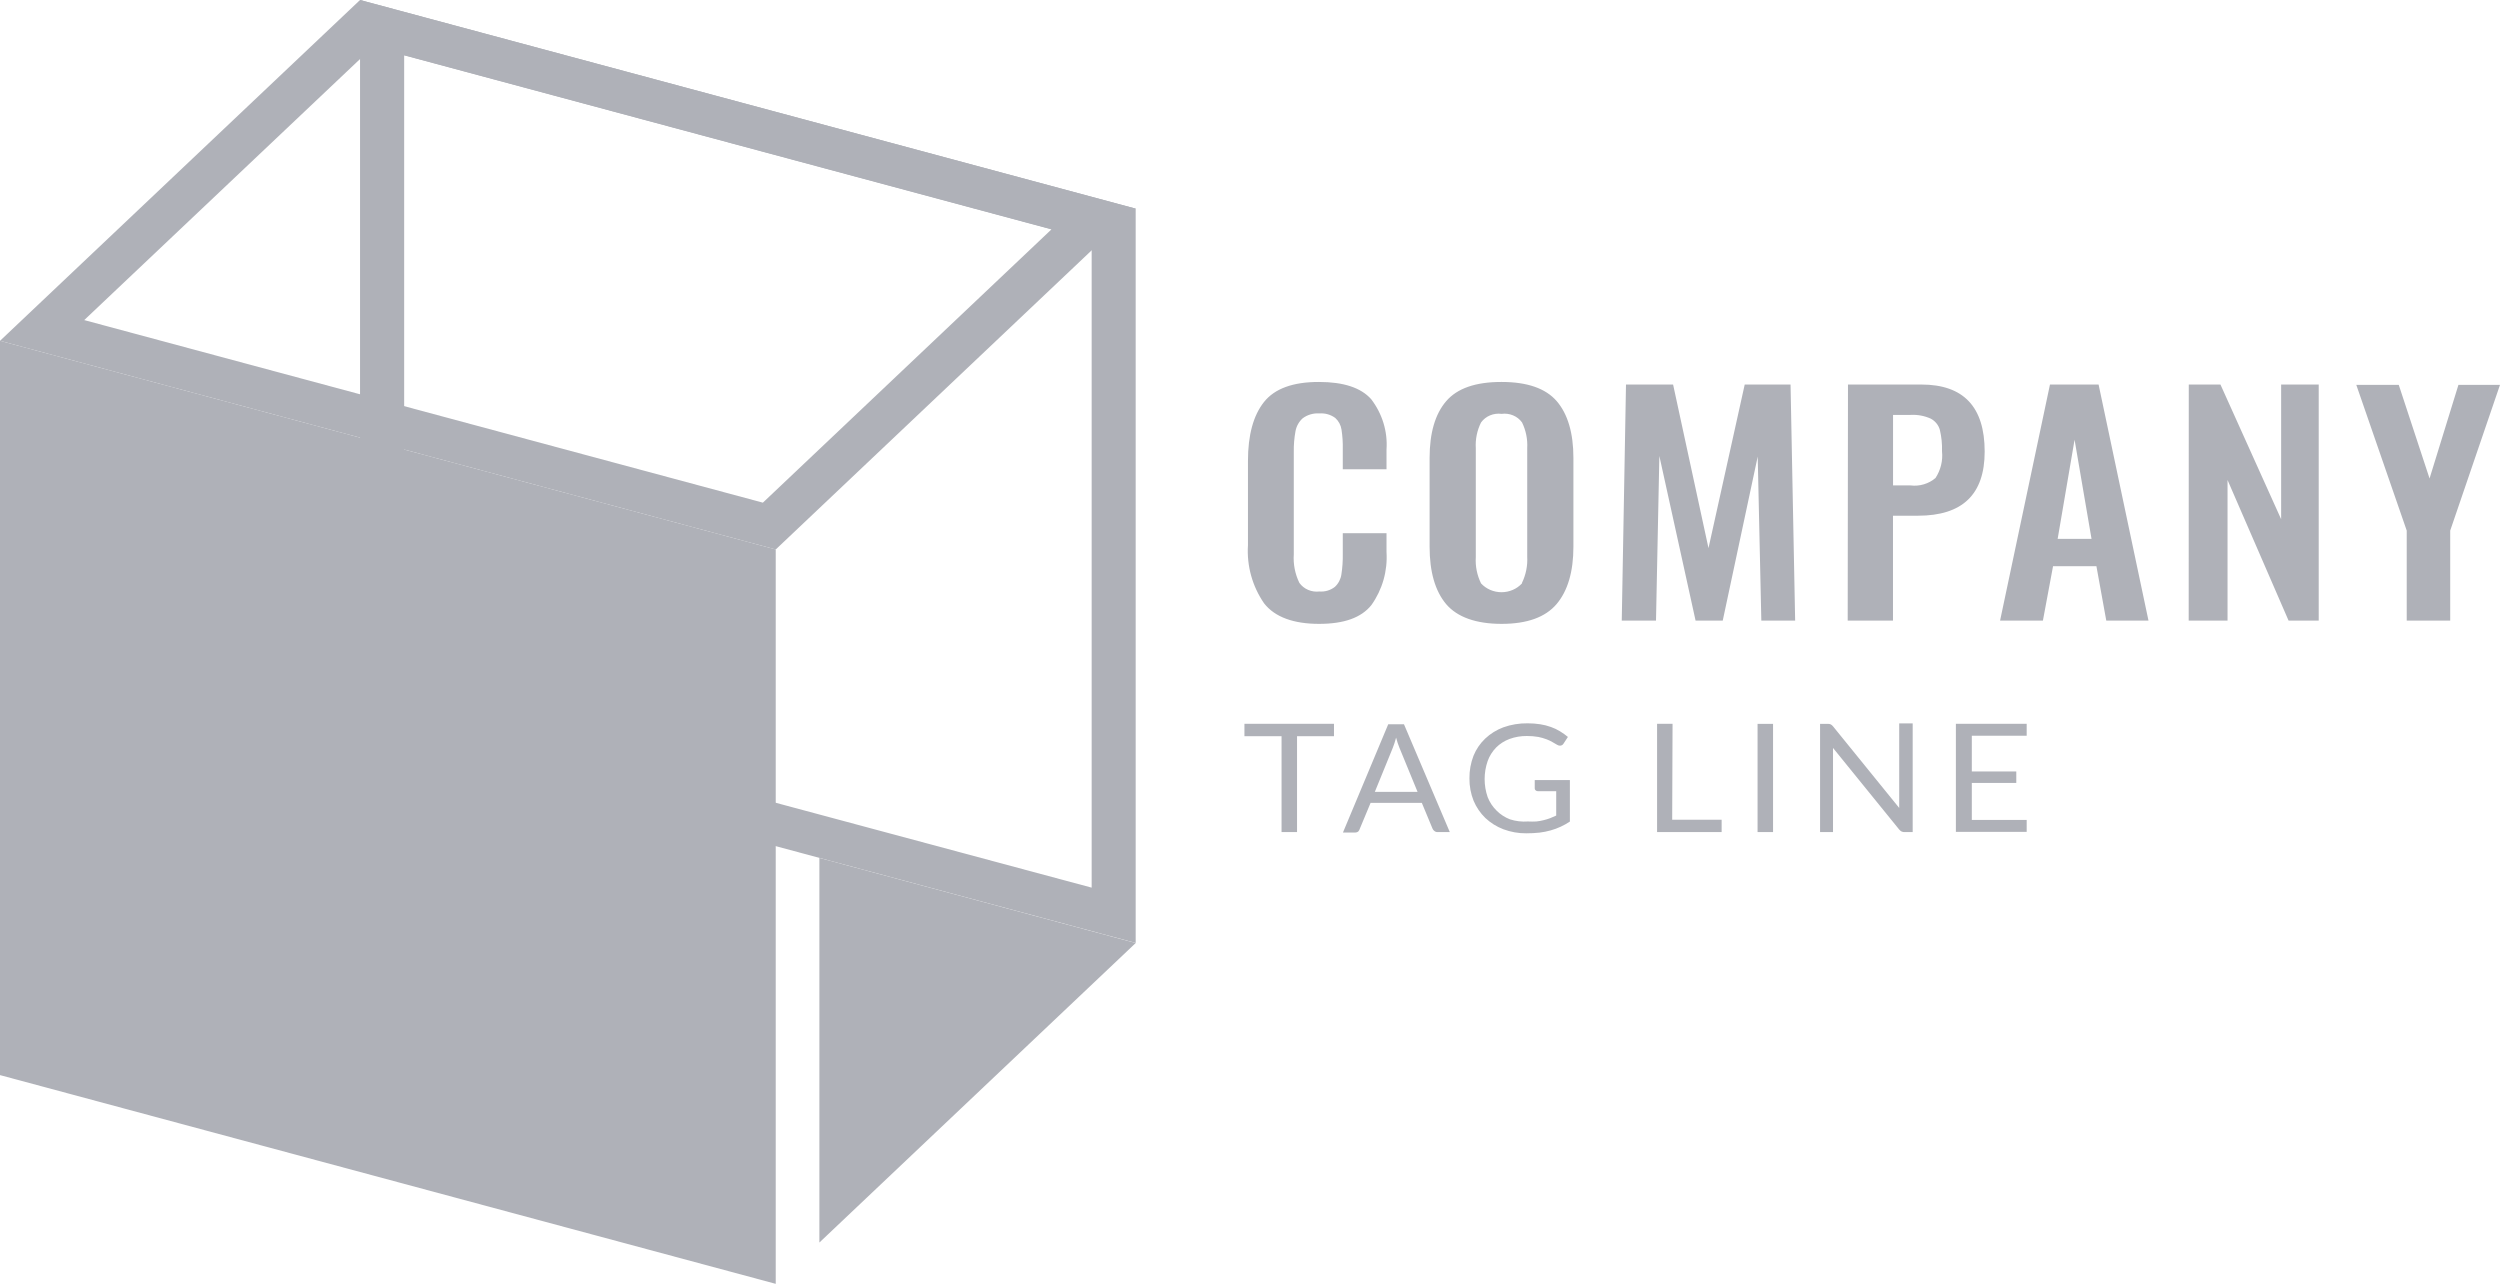
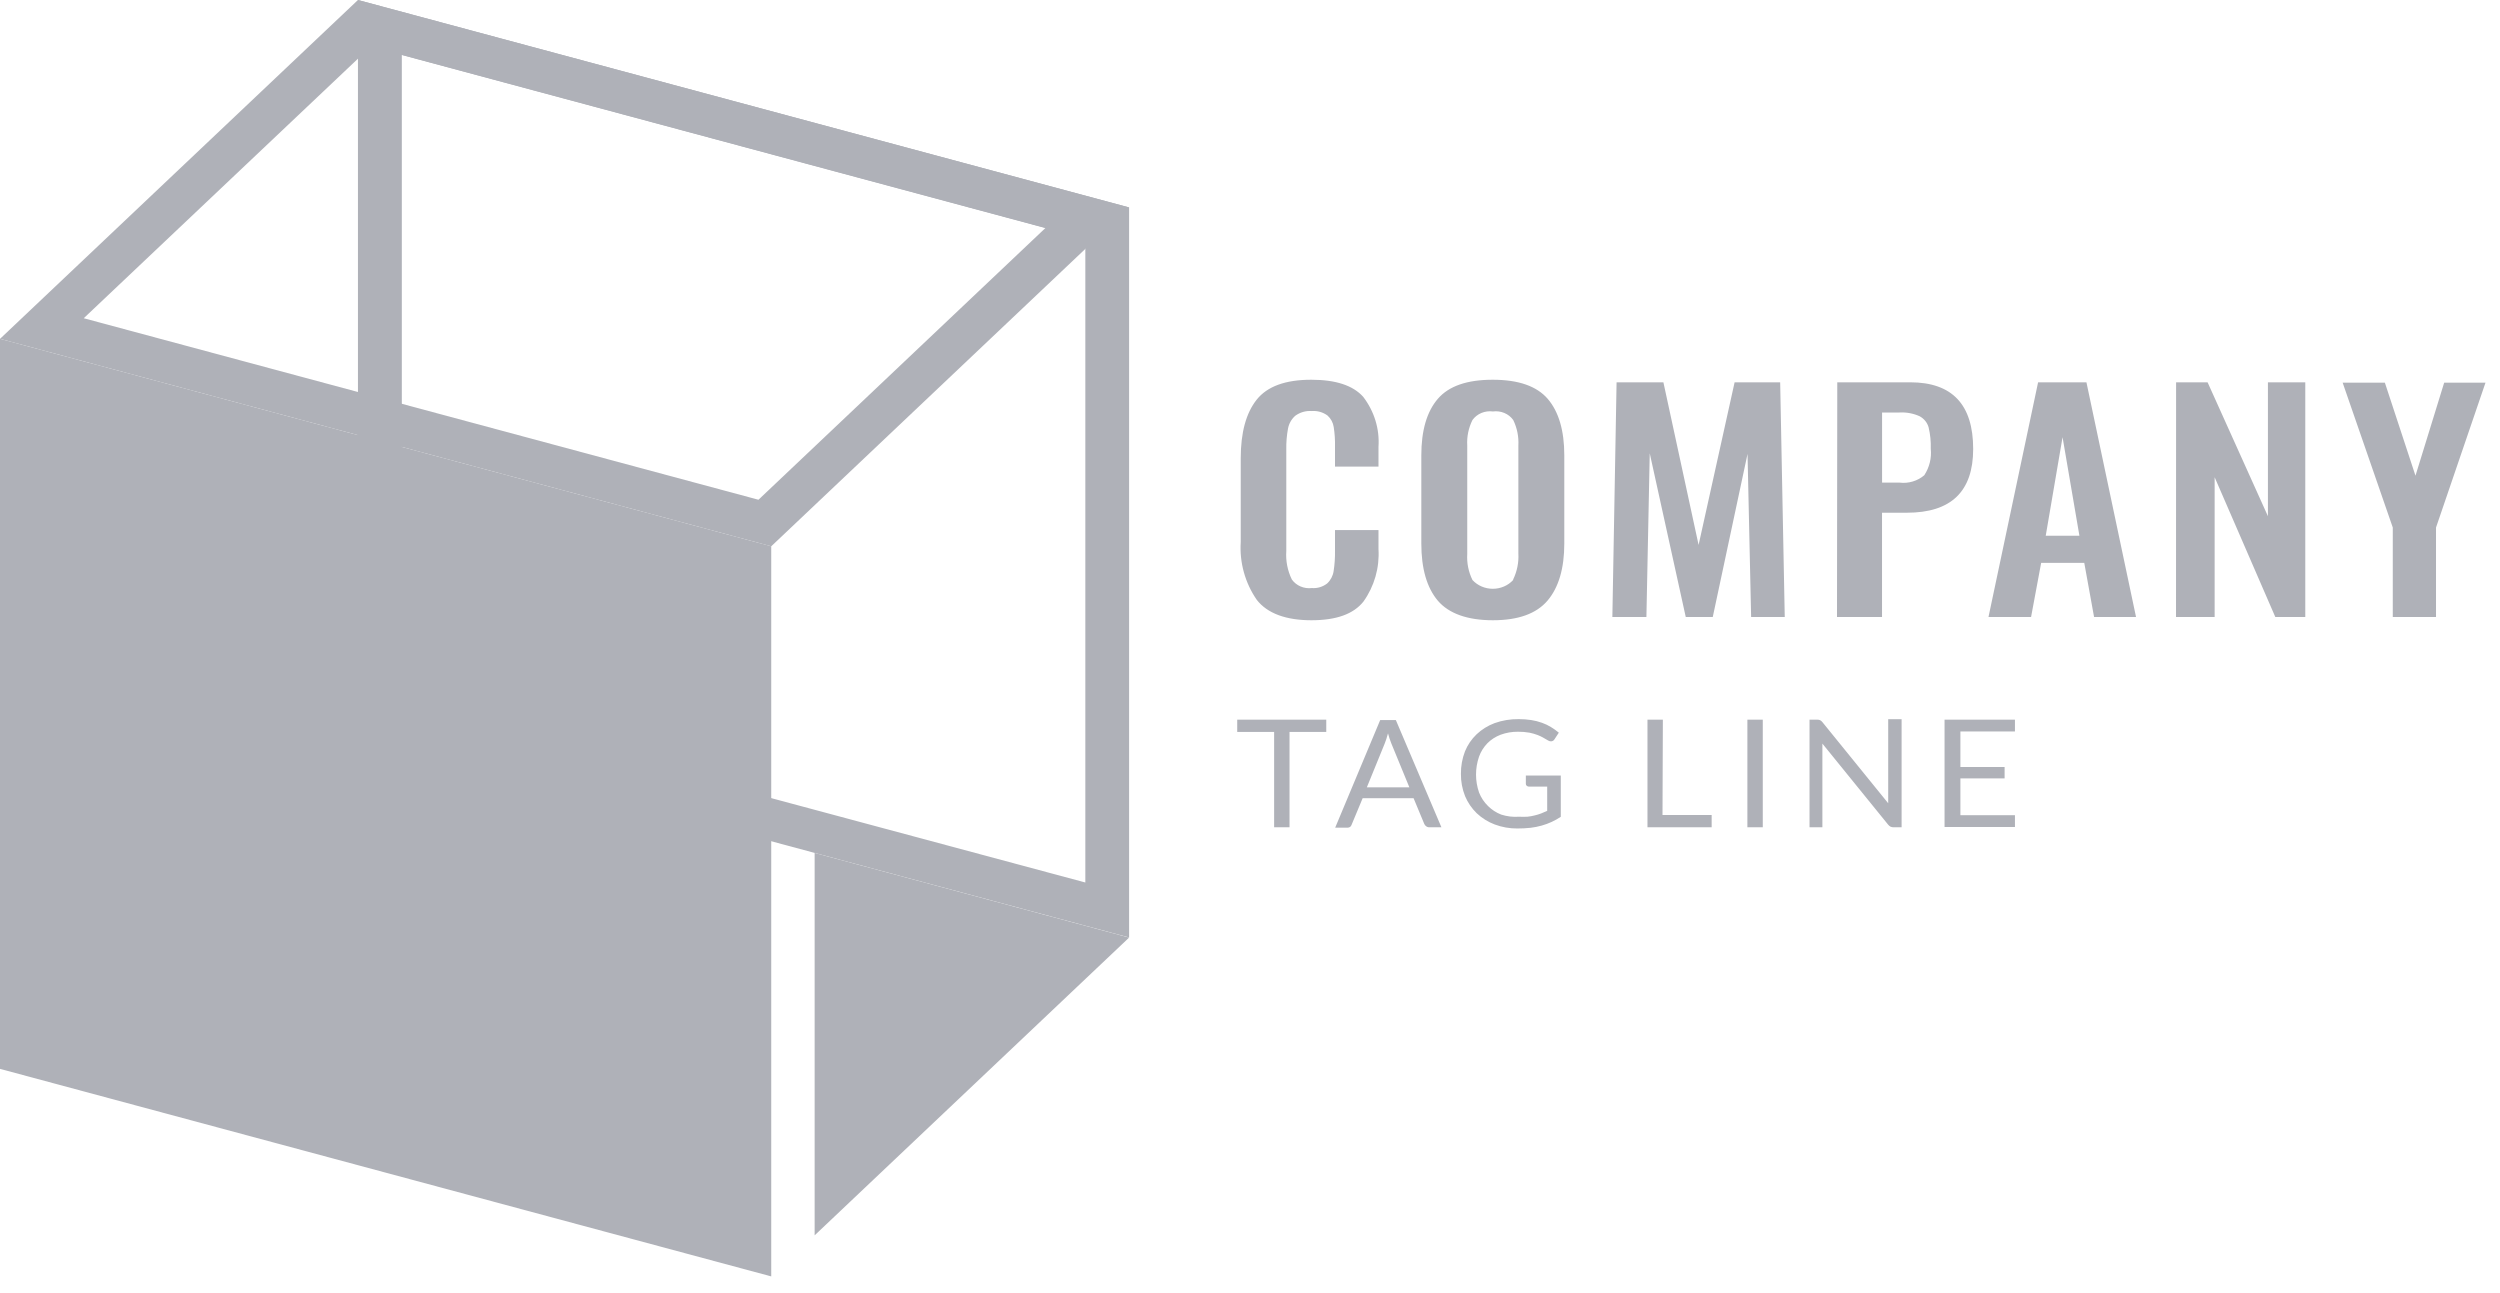
- <svg xmlns="http://www.w3.org/2000/svg">
-   <path d="M44.74 21.353a3.258 3.258 0 01-.57-2.057v-2.982c0-.915.19-1.61.567-2.085.378-.475 1.028-.712 1.949-.71.865 0 1.48.202 1.843.607.396.516.589 1.147.545 1.784v.7h-1.548v-.71a3.961 3.961 0 00-.045-.694.689.689 0 00-.221-.413.836.836 0 00-.561-.16.886.886 0 00-.59.17.81.81 0 00-.256.455c-.045.243-.065.49-.061.737v3.62a2 2 0 00.198 1.016.735.735 0 00.31.247.78.78 0 00.399.057.788.788 0 00.548-.164.747.747 0 00.23-.44c.037-.24.053-.483.049-.725v-.735h1.548v.67a2.914 2.914 0 01-.536 1.876c-.355.443-.961.664-1.852.664-.891 0-1.564-.236-1.946-.728zm6.446.031c-.391-.465-.587-1.141-.587-2.036V16.21c0-.886.196-1.556.587-2.011.39-.455 1.044-.682 1.961-.68.91 0 1.56.227 1.952.68.39.455.59 1.125.59 2.011v3.138c0 .886-.2 1.565-.596 2.033-.398.467-1.045.7-1.946.7-.9 0-1.567-.236-1.961-.697zm2.682-.753c.14-.29.204-.61.186-.928v-3.841a1.843 1.843 0 00-.183-.91.738.738 0 00-.316-.25.785.785 0 00-.408-.054.794.794 0 00-.41.054.749.749 0 00-.317.25 1.795 1.795 0 00-.186.91v3.859c-.02.32.044.638.186.928a.96.96 0 00.326.23 1.009 1.009 0 00.796 0 .96.96 0 00.326-.23v-.018zm3.682-7.021h1.667l1.253 5.79 1.282-5.79h1.622l.163 8.356H62.34l-.128-5.807-1.238 5.807h-.961l-1.282-5.828-.119 5.828H57.4l.15-8.355zm7.856 0h2.596c1.495 0 2.243.791 2.243 2.373 0 1.515-.787 2.271-2.362 2.27H67v3.713h-1.603l.01-8.355zm2.218 3.571c.158.02.319.006.47-.04.153-.045.293-.122.411-.223.184-.283.265-.614.23-.944a2.854 2.854 0 00-.076-.758.63.63 0 00-.118-.23.67.67 0 00-.203-.168 1.528 1.528 0 00-.714-.133h-.622v2.496h.622zm4.932-3.571h1.721l1.766 8.356h-1.494l-.349-1.927h-1.535l-.359 1.927H70.79l1.766-8.355zm1.471 5.462l-.6-3.508-.599 3.508h1.2zm3.443-5.462h1.12l2.148 4.767V13.61h1.33v8.355h-1.067l-2.16-4.976v4.976h-1.375l.003-8.355zm7.713 5.17l-1.785-5.158h1.503l1.09 3.313 1.022-3.313h1.471l-1.762 5.158v3.186h-1.539V18.78zm-37.968 6.839v.437h-1.308v3.395h-.548v-3.395h-1.314v-.437h3.17zm4.099 3.832h-.423a.176.176 0 01-.119-.036.196.196 0 01-.07-.088l-.378-.91H48.51l-.379.91a.257.257 0 01-.057.103.183.183 0 01-.119.036h-.423l1.603-3.832h.557l1.622 3.817zm-2.654-1.423h1.513l-.641-1.56a2.964 2.964 0 01-.119-.36l-.06.203-.058.16-.635 1.557zm5.417 1.047c.1.005.2.005.3 0 .087-.009.173-.024.257-.046a1.82 1.82 0 00.23-.07c.071-.027.142-.06.216-.093v-.862h-.641a.12.12 0 01-.087-.03.084.084 0 01-.032-.07v-.295h1.244v1.469a2.355 2.355 0 01-.677.312 2.653 2.653 0 01-.4.08 4.455 4.455 0 01-.468.024 2.252 2.252 0 01-.808-.143 1.935 1.935 0 01-.64-.4 1.849 1.849 0 01-.414-.607 2.074 2.074 0 01-.148-.795 2.155 2.155 0 01.145-.802c.092-.227.232-.433.413-.606.183-.173.401-.308.641-.398.274-.098.566-.146.859-.142.15 0 .298.01.445.033.13.02.258.052.382.097.112.04.22.09.32.152.099.06.192.127.28.2l-.155.237a.14.14 0 01-.052.052.15.15 0 01-.073.02.196.196 0 01-.1-.03 1.906 1.906 0 01-.156-.09 1.369 1.369 0 00-.215-.104 1.869 1.869 0 00-.295-.085 2.256 2.256 0 00-.407-.033 1.743 1.743 0 00-.618.106c-.179.068-.34.171-.471.303-.133.138-.235.3-.298.477a1.953 1.953 0 000 1.277c.07.18.179.345.32.482.132.132.291.235.468.304.204.066.42.092.635.076zm5.108-.061h1.75v.437H58.65v-3.832h.548l-.013 3.395zm3.57.436h-.548v-3.83h.548v3.832zm2.039-3.813a.27.27 0 01.083.07l2.343 2.889a.972.972 0 010-.137v-2.855h.477v3.847h-.275a.24.24 0 01-.119-.021.314.314 0 01-.086-.073l-2.34-2.885v2.979h-.458V25.62h.285a.23.23 0 01.09.018zm6.938-.018v.422H69.79v1.265h1.574v.406H69.79v1.308h1.942v.422h-2.506v-3.823h2.506zM14.303 1.954l24.335 6.541v22.922L14.305 24.88V1.954zM12.743 0v25.992l27.453 7.382V7.384L12.743 0z" fill="#AFB1B8" />
+ <svg xmlns="http://www.w3.org/2000/svg" width="89" height="46" fill="none">
+   <path d="M44.74 21.353a3.258 3.258 0 01-.57-2.057v-2.982c0-.915.19-1.61.567-2.085.378-.475 1.028-.712 1.949-.71.865 0 1.48.202 1.843.607.396.516.589 1.147.545 1.784v.7h-1.548v-.71a3.961 3.961 0 00-.045-.694.689.689 0 00-.221-.413.836.836 0 00-.561-.16.886.886 0 00-.59.17.81.81 0 00-.256.455c-.045.243-.065.49-.061.737v3.62a2 2 0 00.198 1.016.735.735 0 00.31.247.78.78 0 00.399.057.788.788 0 00.548-.164.747.747 0 00.23-.44c.037-.24.053-.483.049-.725v-.735h1.548v.67a2.914 2.914 0 01-.536 1.876c-.355.443-.961.664-1.852.664-.891 0-1.564-.236-1.946-.728zM51.186 21.384c-.391-.465-.587-1.141-.587-2.036V16.21c0-.886.196-1.556.587-2.011.39-.455 1.044-.682 1.961-.68.91 0 1.56.227 1.952.68.39.455.59 1.125.59 2.011v3.138c0 .886-.2 1.565-.596 2.033-.398.467-1.045.7-1.946.7-.9 0-1.567-.236-1.961-.697zm2.682-.753c.14-.29.204-.61.186-.928v-3.841a1.843 1.843 0 00-.183-.91.738.738 0 00-.316-.25.785.785 0 00-.408-.054.794.794 0 00-.41.054.749.749 0 00-.317.25c-.141.283-.205.596-.186.91v3.859c-.02.32.044.638.186.928a.96.96 0 00.326.23 1.009 1.009 0 00.796 0 .96.96 0 00.326-.23v-.018zM57.55 13.61h1.667l1.253 5.79 1.282-5.79h1.622l.163 8.356H62.34l-.128-5.807-1.238 5.807h-.961l-1.282-5.828-.119 5.828H57.4l.15-8.355zM65.406 13.61h2.596c1.495 0 2.243.791 2.243 2.373 0 1.515-.787 2.271-2.362 2.27H67v3.713h-1.603l.01-8.355zm2.218 3.571c.158.02.319.006.47-.04.153-.045.293-.122.411-.223.184-.283.265-.614.23-.944a2.854 2.854 0 00-.076-.758.63.63 0 00-.118-.23.67.67 0 00-.203-.168 1.528 1.528 0 00-.714-.133h-.622v2.496h.622zM72.556 13.61h1.721l1.766 8.356h-1.494l-.349-1.927h-1.535l-.359 1.927H70.79l1.766-8.355zm1.471 5.462l-.6-3.508-.599 3.508h1.2zM77.47 13.61h1.12l2.148 4.767V13.61h1.33v8.355h-1.067l-2.16-4.976v4.976h-1.375l.003-8.355zM85.183 18.78l-1.785-5.158h1.503l1.09 3.313 1.022-3.313h1.471l-1.762 5.158v3.186h-1.539V18.78zM47.215 25.619v.437h-1.308v3.395h-.548v-3.395h-1.314v-.437h3.17zM51.314 29.451h-.423a.176.176 0 01-.119-.036.196.196 0 01-.07-.088l-.378-.91H48.51l-.379.91a.257.257 0 01-.057.103.183.183 0 01-.119.036h-.423l1.603-3.832h.557l1.622 3.817zm-2.654-1.423h1.513l-.641-1.56a2.964 2.964 0 01-.119-.36l-.06.203-.058.16-.635 1.557zM54.077 29.075c.1.005.2.005.3 0 .087-.009.173-.024.257-.046a1.82 1.82 0 00.23-.07c.071-.027.142-.06.216-.093v-.862h-.641a.12.12 0 01-.087-.03.084.084 0 01-.032-.07v-.295h1.244v1.469a2.355 2.355 0 01-.677.312 2.653 2.653 0 01-.4.08 4.455 4.455 0 01-.468.024 2.252 2.252 0 01-.808-.143 1.935 1.935 0 01-.64-.4 1.849 1.849 0 01-.414-.607 2.074 2.074 0 01-.148-.795 2.155 2.155 0 01.145-.802c.092-.227.232-.433.413-.606.183-.173.401-.308.641-.398.274-.098.566-.146.859-.142.15 0 .298.01.445.033.13.02.258.052.382.097.112.04.22.09.32.152.099.06.192.127.28.2l-.155.237a.14.14 0 01-.052.052.15.15 0 01-.073.02.196.196 0 01-.1-.03 1.906 1.906 0 01-.156-.09 1.369 1.369 0 00-.215-.104 1.869 1.869 0 00-.295-.085 2.256 2.256 0 00-.407-.033 1.743 1.743 0 00-.618.106c-.179.068-.34.171-.471.303-.133.138-.235.3-.298.477a1.953 1.953 0 000 1.277c.07.18.179.345.32.482.132.132.291.235.468.304.204.066.42.092.635.076zM59.185 29.014h1.75v.437H58.65v-3.832h.548l-.013 3.395zM62.755 29.45h-.548V25.62h.548v3.832zM64.794 25.637a.27.27 0 01.083.07l2.343 2.889a.972.972 0 010-.137v-2.855h.477v3.847h-.275a.24.24 0 01-.119-.021.314.314 0 01-.086-.073l-2.34-2.885v2.979h-.458V25.62h.285c.031 0 .062.006.09.018zM71.732 25.619v.422H69.79v1.265h1.574v.406H69.79v1.308h1.942v.422h-2.506v-3.823h2.506zM14.303 1.954l24.335 6.541v22.922L14.305 24.88V1.954zM12.743 0v25.992l27.453 7.382V7.384L12.743 0z" fill="#AFB1B8" />
  <path d="M27.456 45.44L0 38.052v-25.99l27.456 7.385V45.44z" fill="#AFB1B8" />
-   <path d="M13.198 1.66l24.017 6.459-10.214 9.672-24.02-6.462 10.217-9.67zM12.743 0L0 12.063l27.456 7.385 12.74-12.063L12.743 0zm16.258 43.978l11.195-10.6-11.195-3.013v13.613z" fill="#AFB1B8" />
+   <path d="M13.198 1.66l24.017 6.459-10.214 9.672-24.02-6.462 10.217-9.67zM12.743 0L0 12.063l27.456 7.385 12.74-12.063L12.743 0zM29.001 43.978l11.195-10.6-11.195-3.013v13.613z" fill="#AFB1B8" />
</svg>
